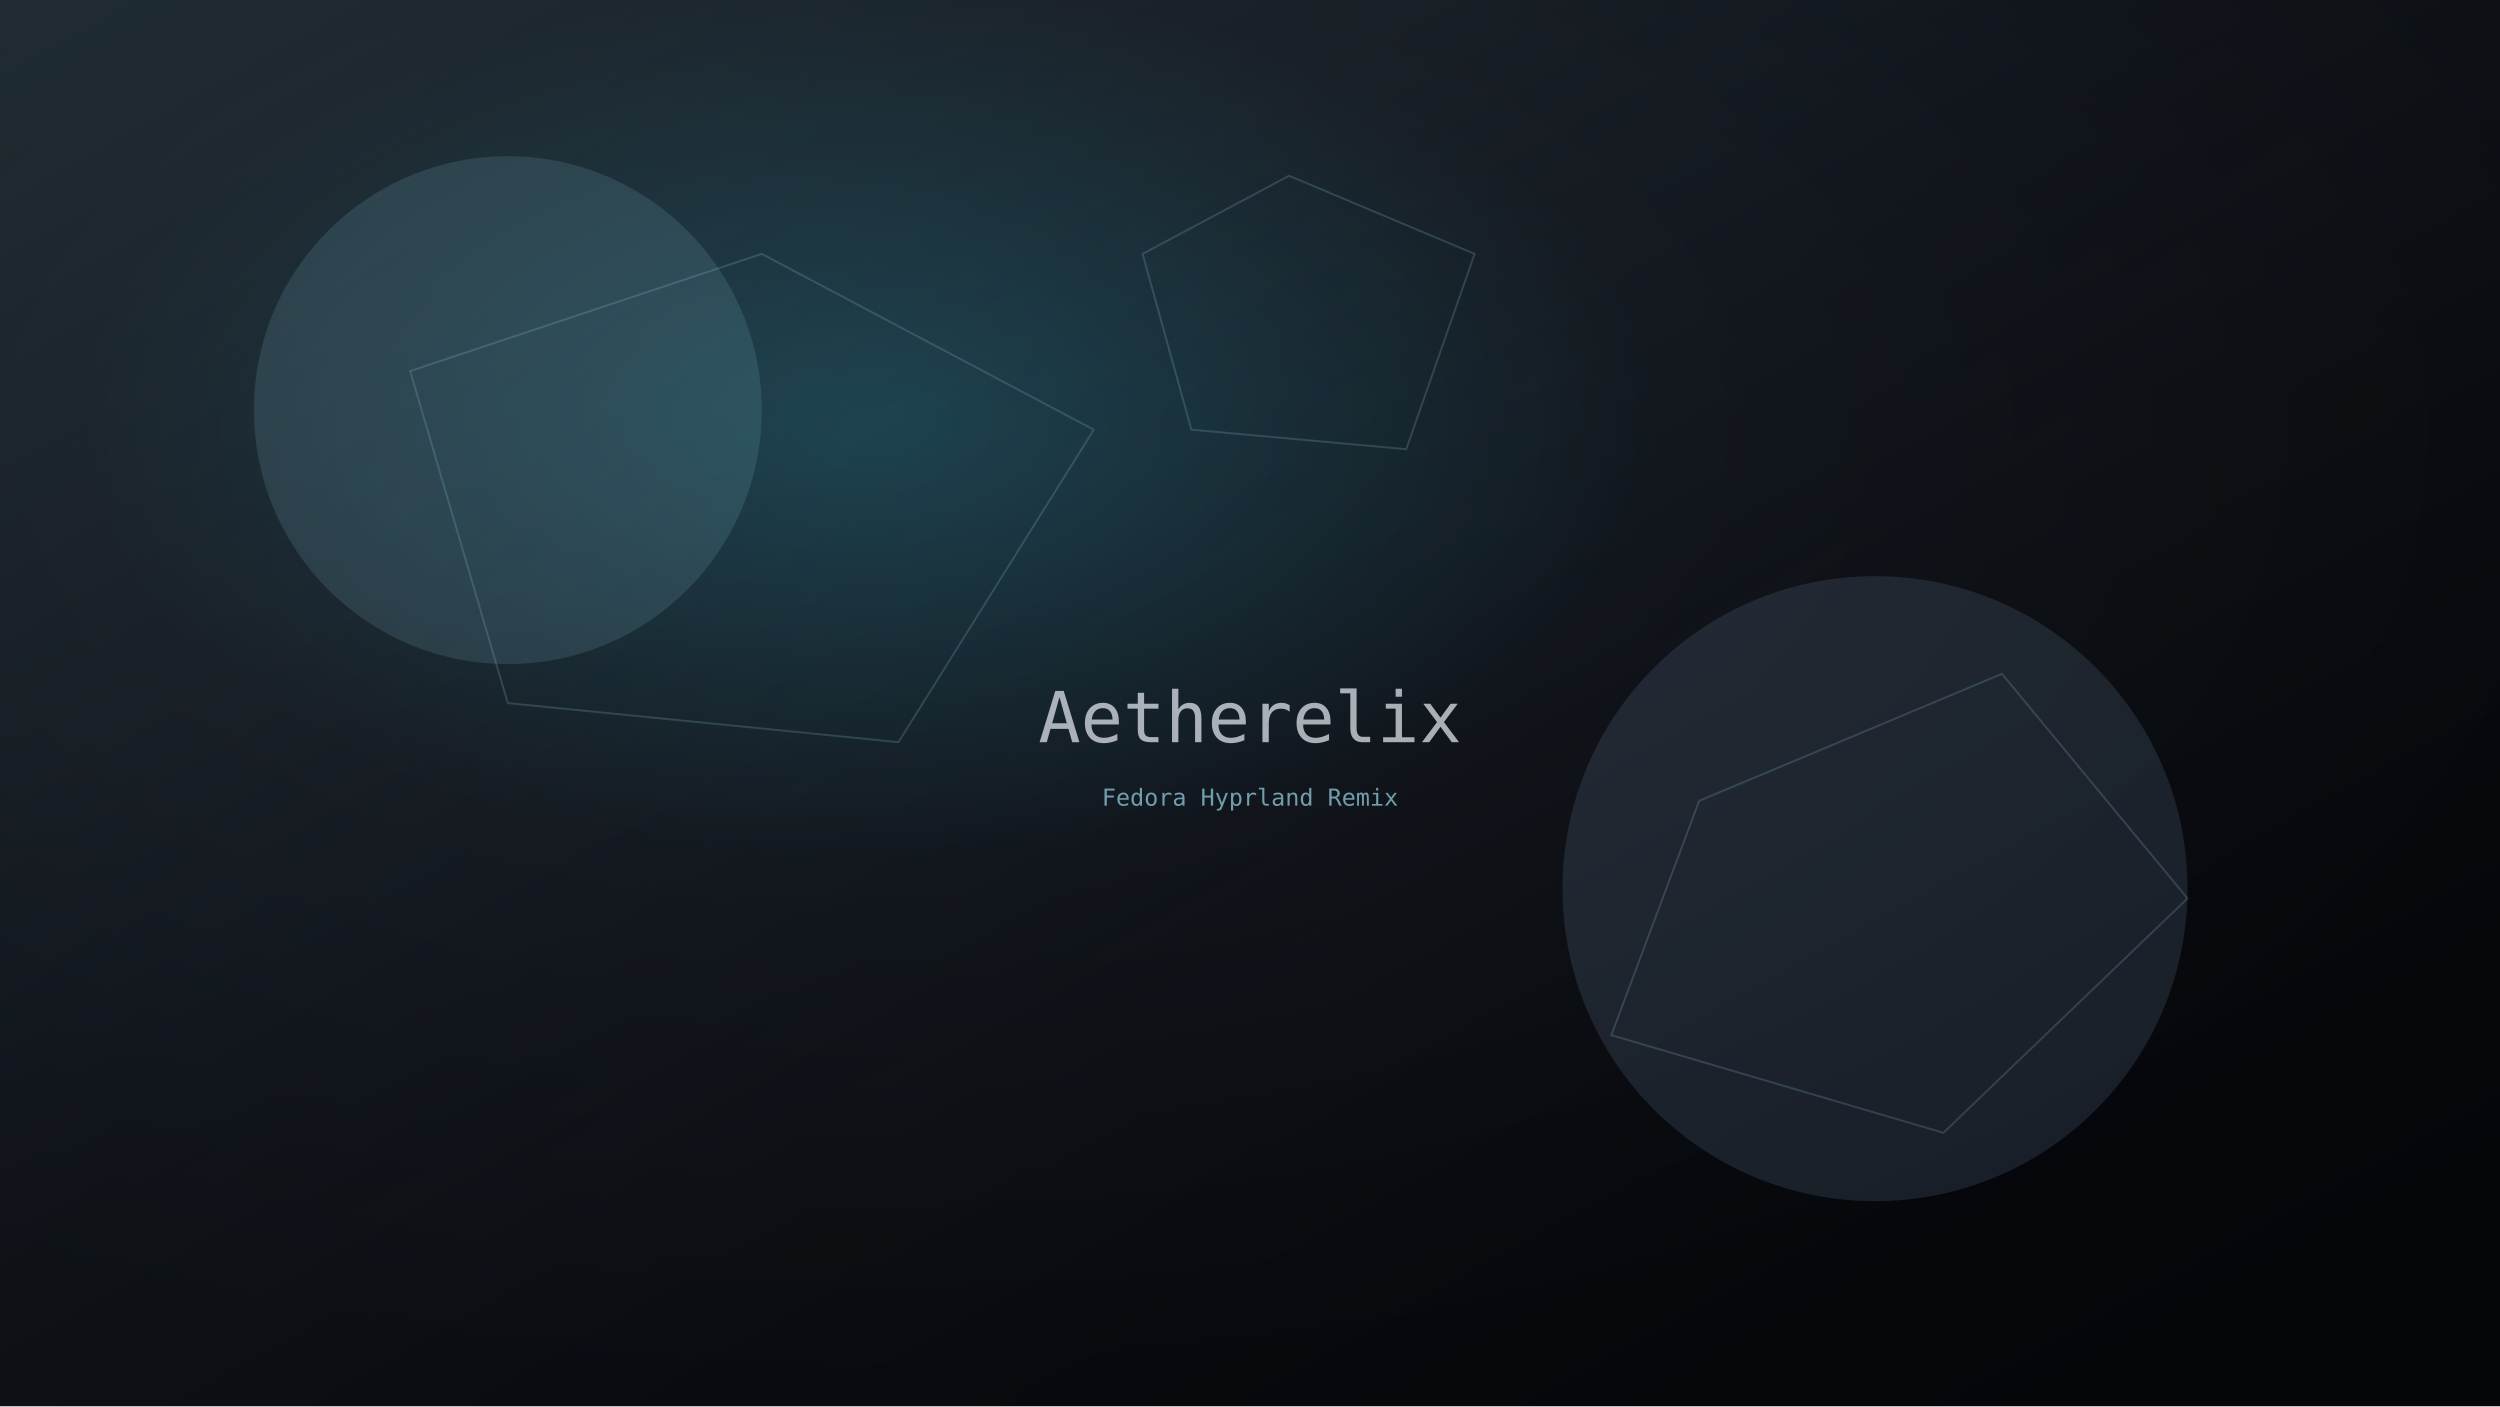
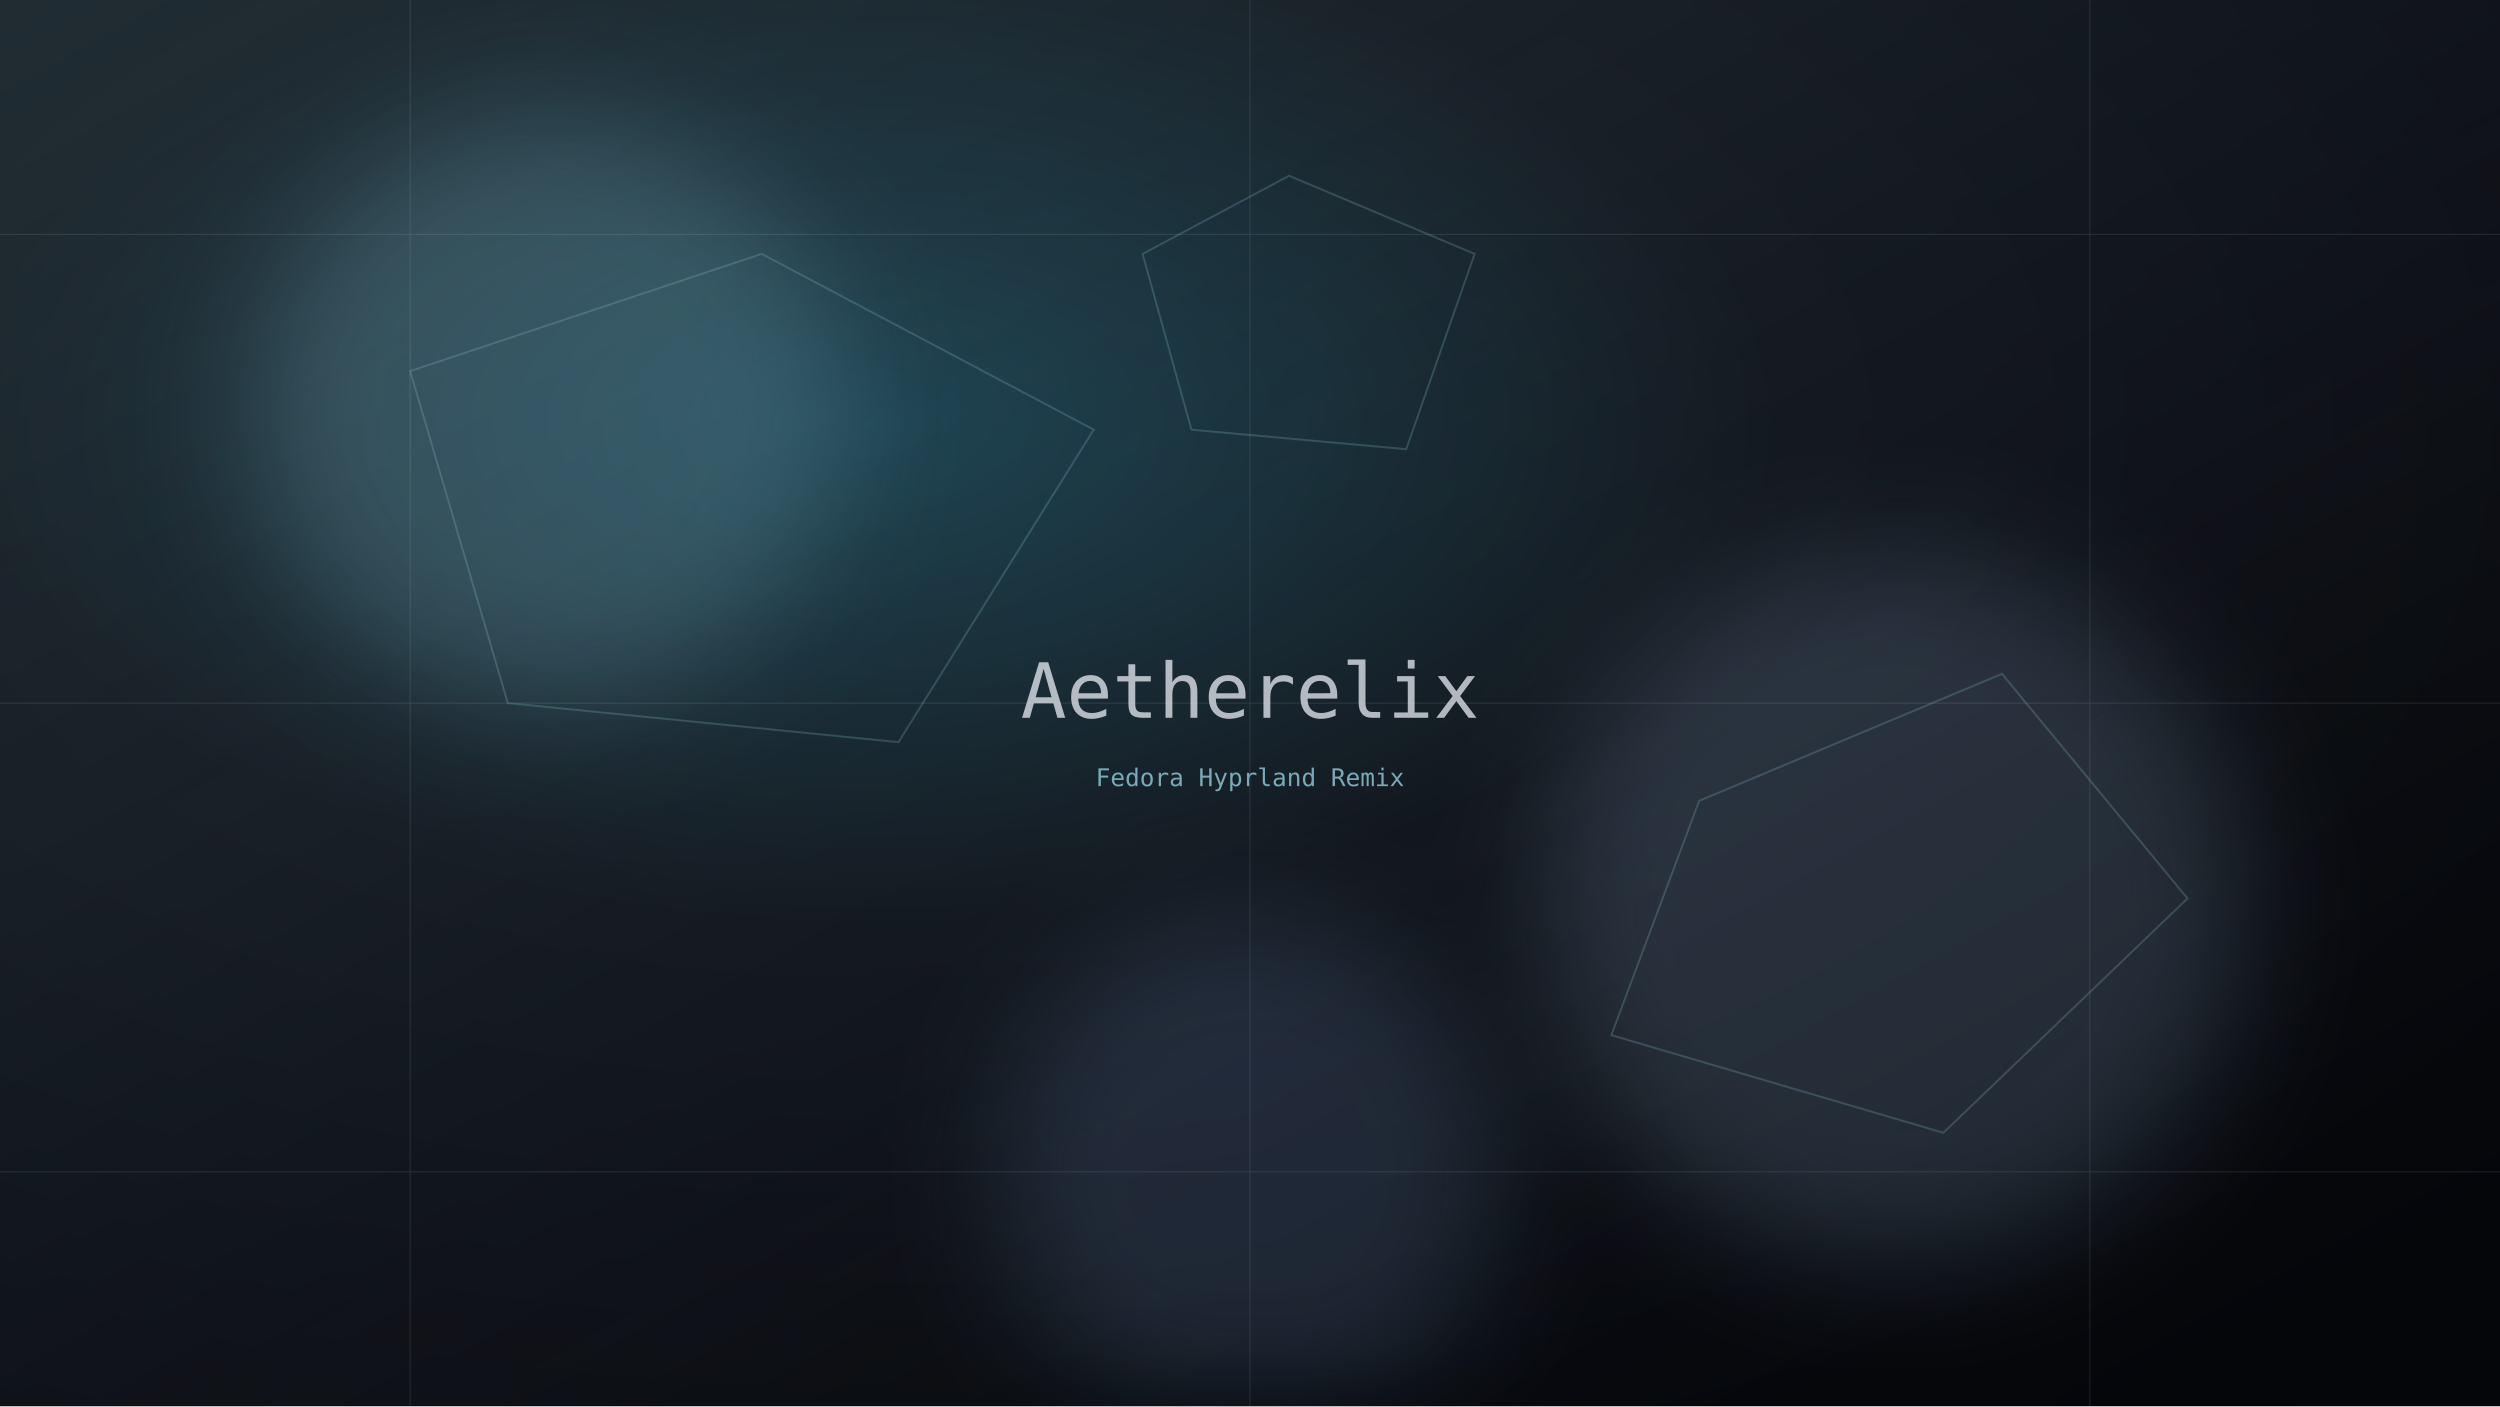
<svg xmlns="http://www.w3.org/2000/svg" width="2560" height="1440" viewBox="0 0 2560 1440">
  <defs>
-     <radialGradient id="g1" cx="35%" cy="30%" r="70%">
+     <radialGradient id="bg" cx="35%" cy="30%" r="80%">
      <stop offset="0%" stop-color="#123743" />
      <stop offset="45%" stop-color="#0b0d12" />
      <stop offset="100%" stop-color="#05060a" />
    </radialGradient>
-     <linearGradient id="g2" x1="0" y1="0" x2="1" y2="1">
+     <linearGradient id="aether" x1="0" y1="0" x2="1" y2="1">
      <stop offset="0%" stop-color="#88c0d0" stop-opacity="0.18" />
-       <stop offset="55%" stop-color="#81a1c1" stop-opacity="0.05" />
+       <stop offset="60%" stop-color="#81a1c1" stop-opacity="0.06" />
      <stop offset="100%" stop-color="#000000" stop-opacity="0" />
    </linearGradient>
+     <filter id="blur">
+       <feGaussianBlur stdDeviation="60" />
+     </filter>
  </defs>
-   <rect width="2560" height="1440" fill="url(#g1)" />
-   <rect width="2560" height="1440" fill="url(#g2)" />
-   <g opacity="0.22" stroke="#88c0d0" stroke-width="2" fill="none">
+   <rect width="2560" height="1440" fill="url(#bg)" />
+   <rect width="2560" height="1440" fill="url(#aether)" />
+   <g filter="url(#blur)" opacity="0.22">
+     <circle cx="560" cy="420" r="300" fill="#88c0d0" />
+     <circle cx="1940" cy="930" r="360" fill="#81a1c1" />
+     <circle cx="1280" cy="1200" r="260" fill="#5e81ac" />
+   </g>
+   <g opacity="0.24" stroke="#88c0d0" stroke-width="2" fill="none">
    <path d="M420 380 L780 260 L1120 440 L920 760 L520 720 Z" />
    <path d="M1740 820 L2050 690 L2240 920 L1990 1160 L1650 1060 Z" />
    <path d="M1320 180 L1510 260 L1440 460 L1220 440 L1170 260 Z" />
  </g>
-   <g opacity="0.16">
-     <circle cx="520" cy="420" r="260" fill="#88c0d0" />
-     <circle cx="1920" cy="910" r="320" fill="#81a1c1" />
+   <g opacity="0.12" stroke="#e5e9f0" stroke-width="1">
+     <path d="M0 240 H2560" />
+     <path d="M0 720 H2560" />
+     <path d="M0 1200 H2560" />
+     <path d="M420 0 V1440" />
+     <path d="M1280 0 V1440" />
+     <path d="M2140 0 V1440" />
  </g>
-   <text x="1280" y="760" text-anchor="middle" font-family="JetBrains Mono, monospace" font-size="72" fill="#e5e9f0" opacity="0.72">
+   <text x="1280" y="735" text-anchor="middle" font-family="JetBrains Mono, monospace" font-size="78" fill="#e5e9f0" opacity="0.76">
    Aetherelix
  </text>
-   <text x="1280" y="825" text-anchor="middle" font-family="JetBrains Mono, monospace" font-size="24" fill="#88c0d0" opacity="0.8">
+   <text x="1280" y="805" text-anchor="middle" font-family="JetBrains Mono, monospace" font-size="25" fill="#88c0d0" opacity="0.86">
    Fedora Hyprland Remix
  </text>
</svg>
